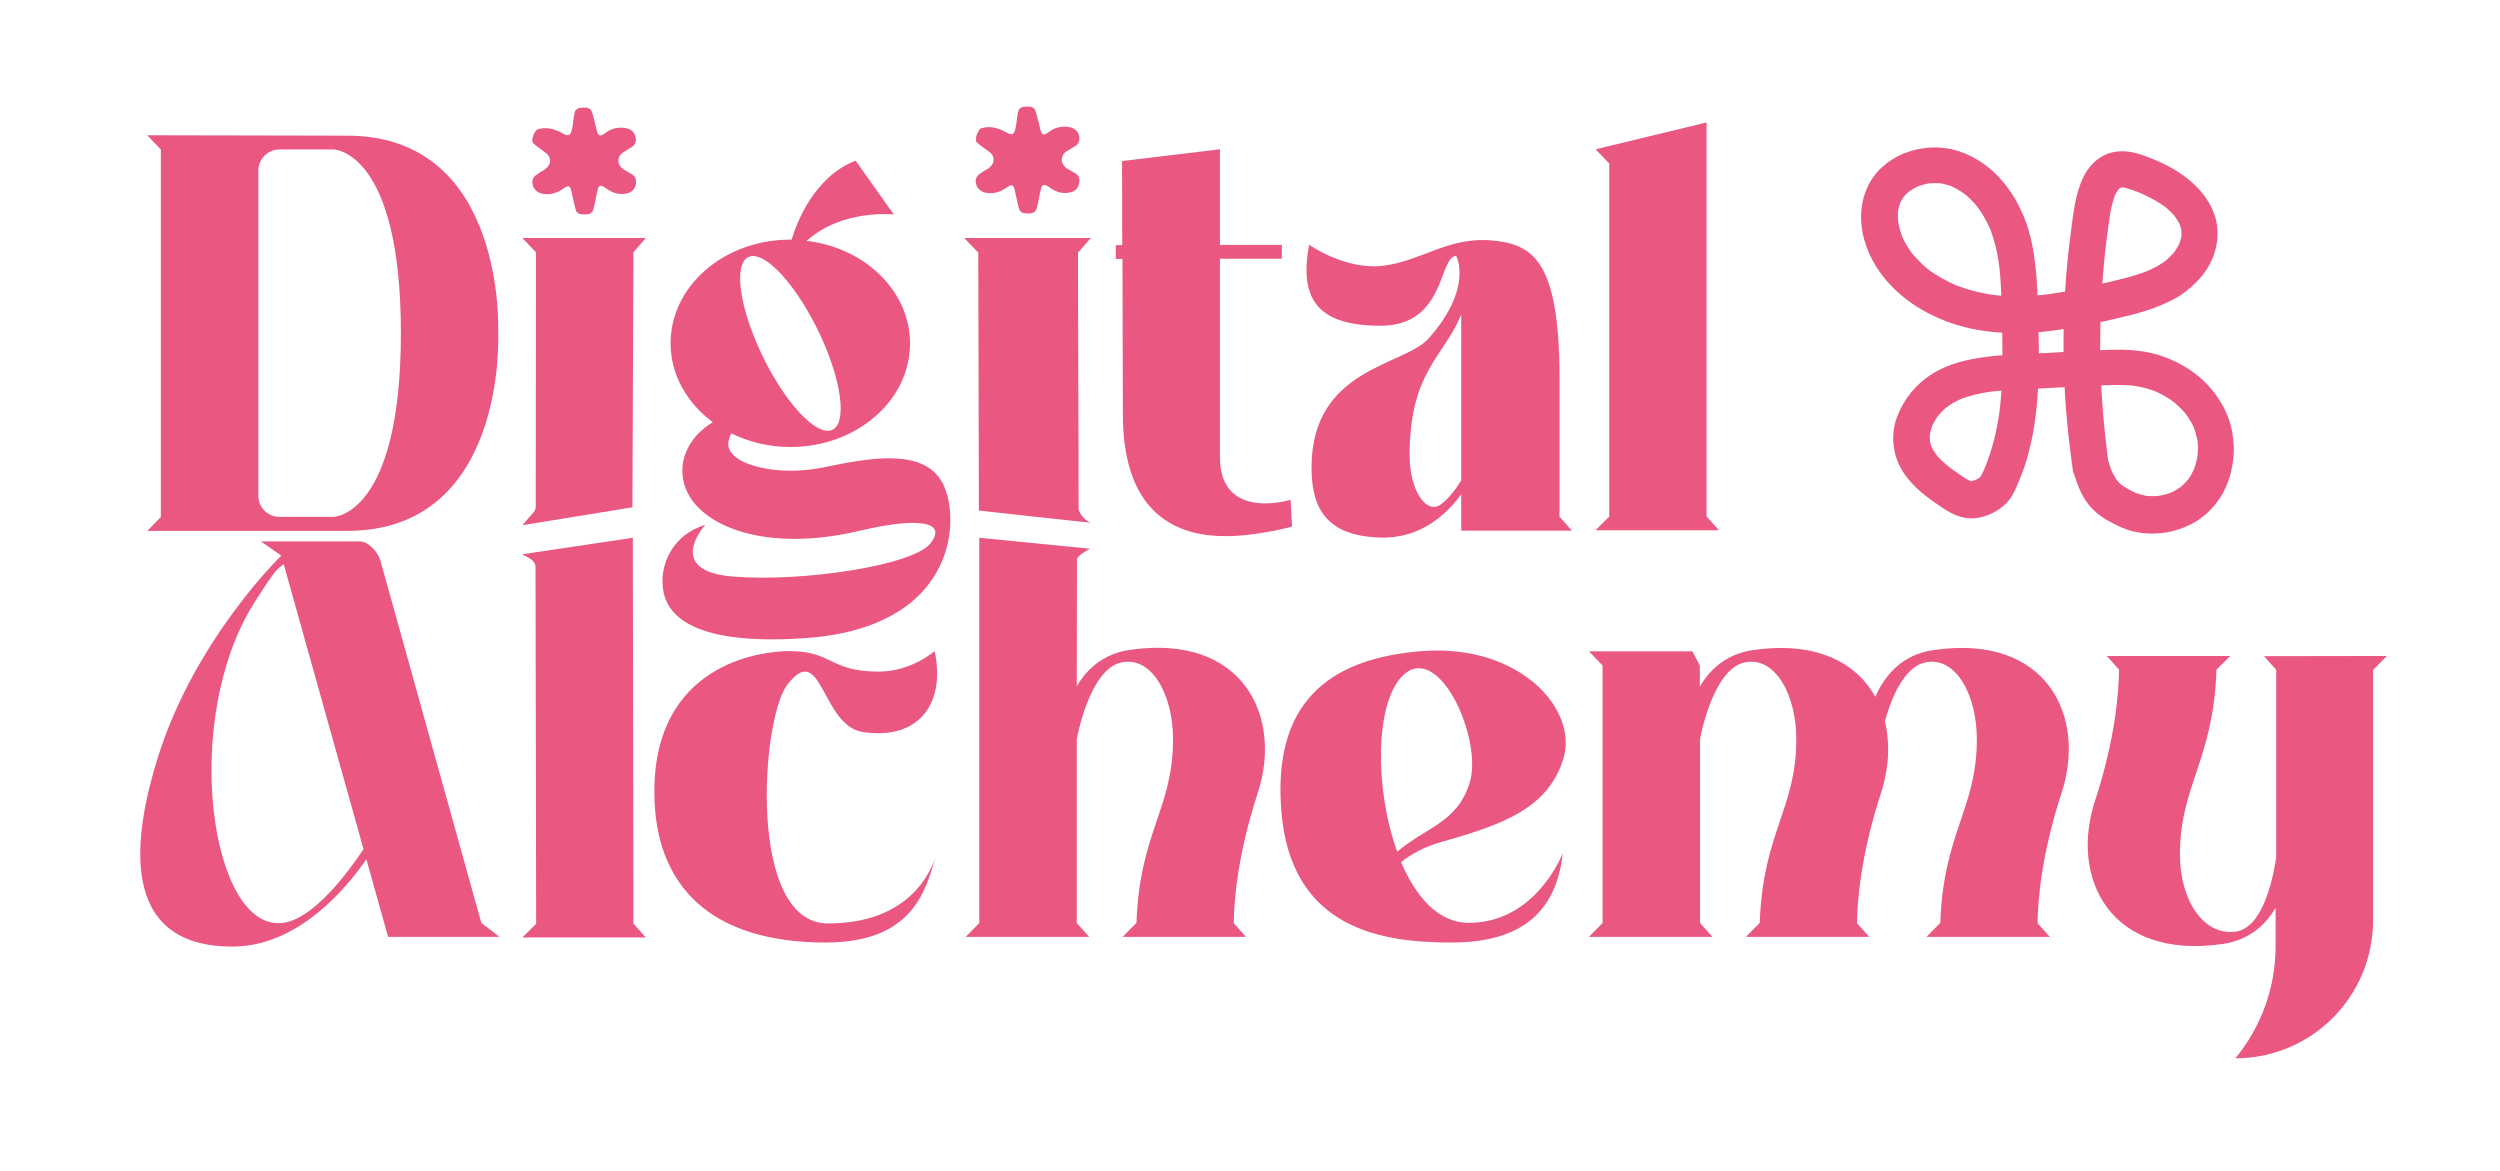
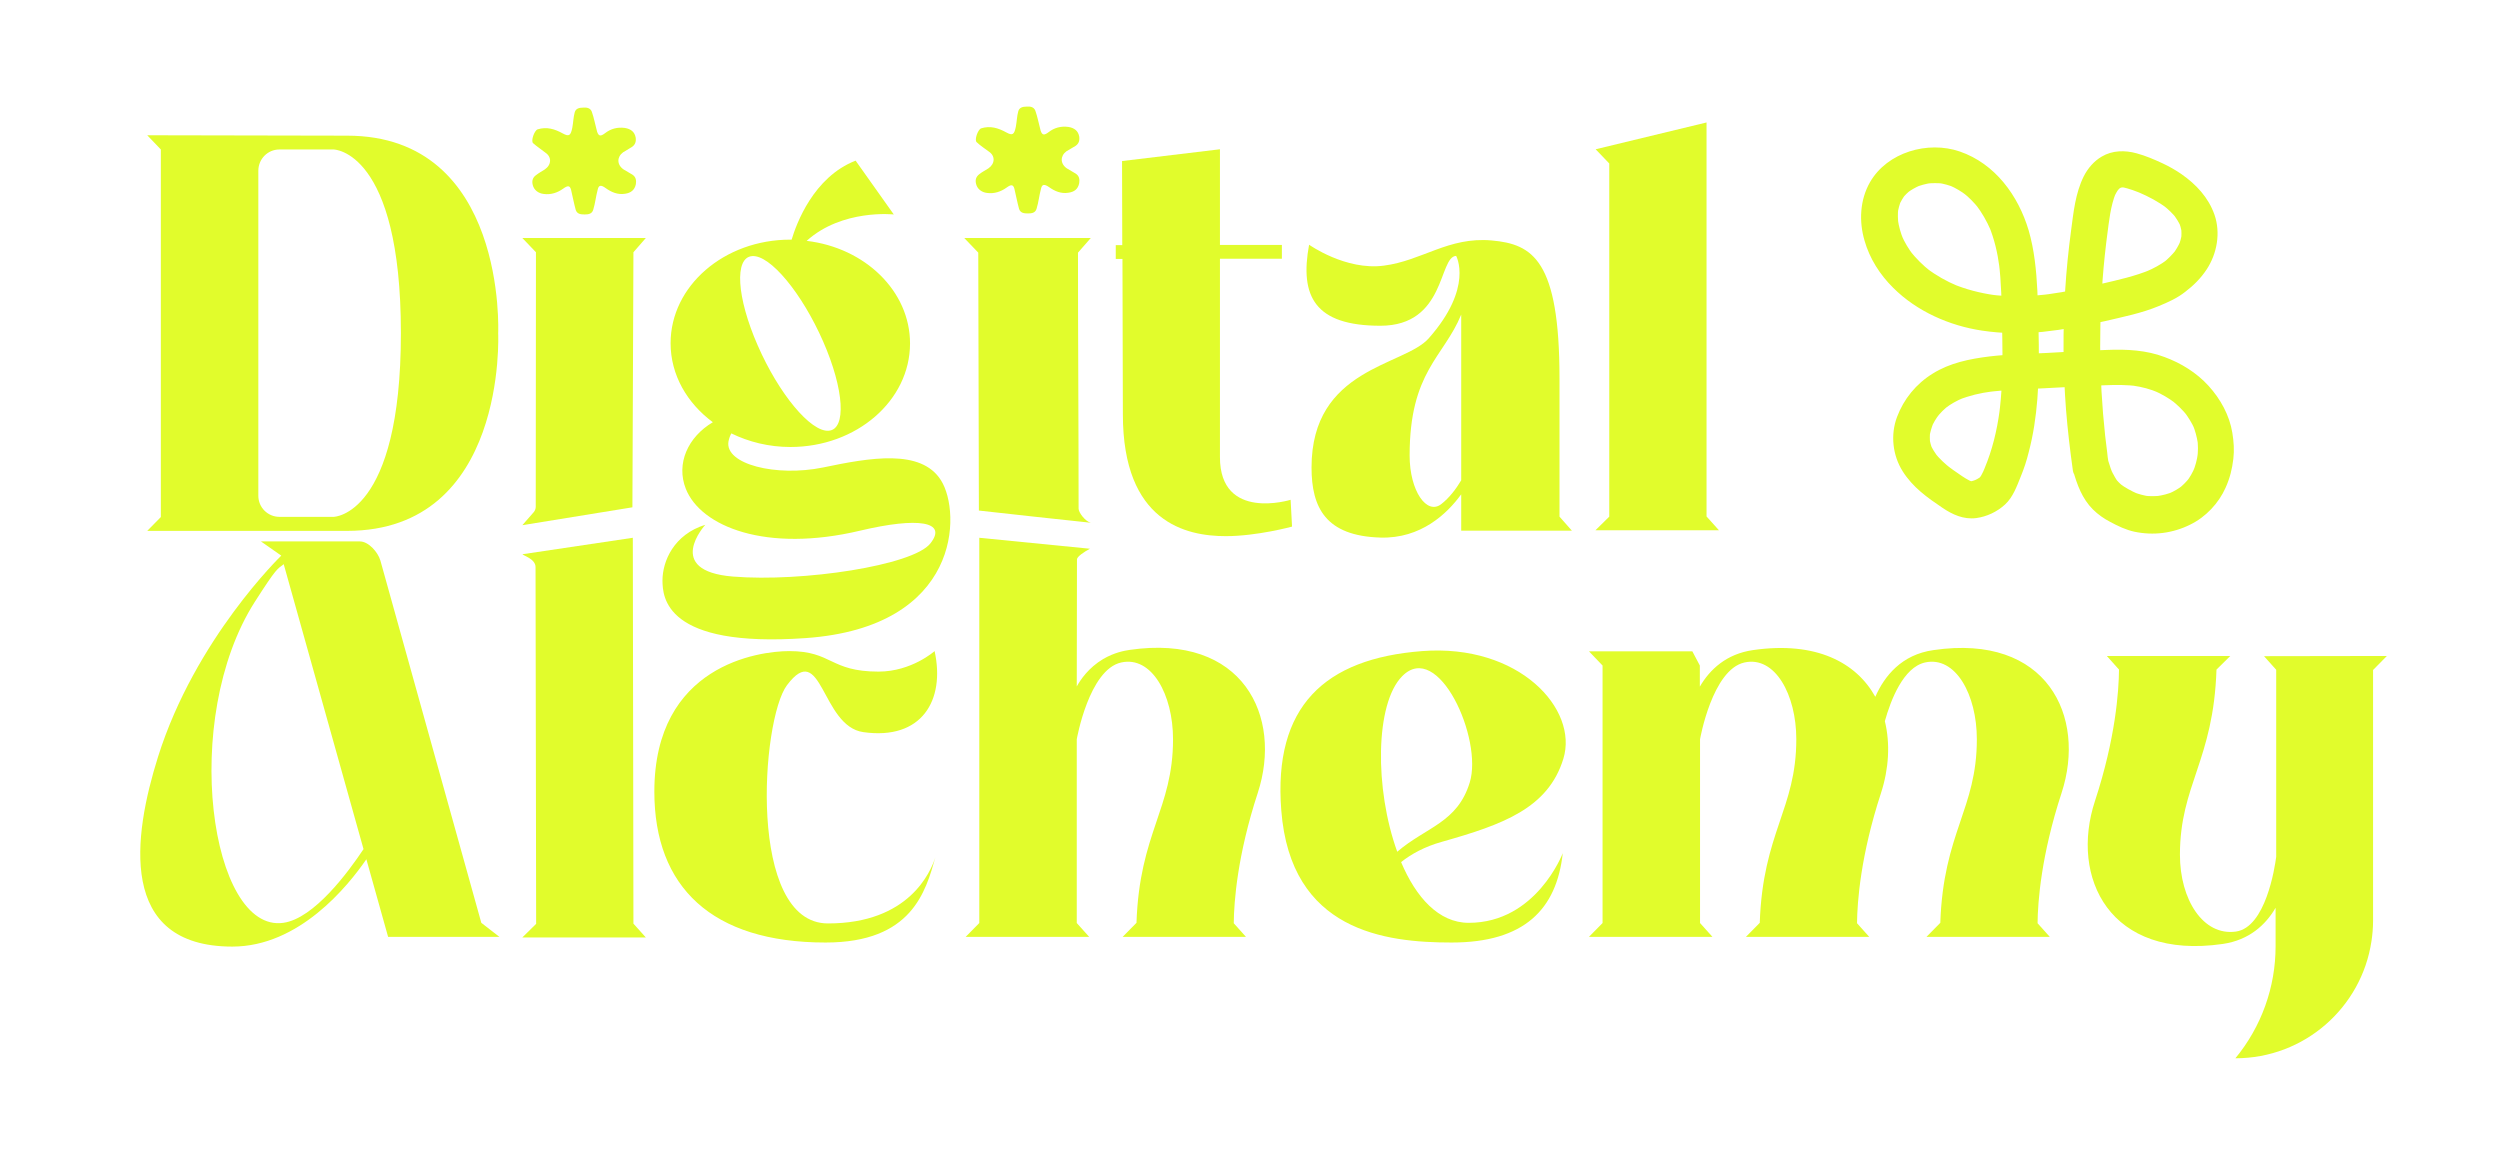
- <svg xmlns="http://www.w3.org/2000/svg" version="1.1" id="Layer_2_00000131328650412467594210000014162208483192650389_" x="0px" y="0px" viewBox="0 0 1231 576.5" style="enable-background:new 0 0 1231 576.5;" xml:space="preserve">
+ <svg xmlns="http://www.w3.org/2000/svg" version="1.1" id="Layer_1" x="0px" y="0px" viewBox="0 0 1231 576.5" style="enable-background:new 0 0 1231 576.5;" xml:space="preserve">
  <style type="text/css">
- 	.st0{fill:#EA5781;}
+ 	.st0{fill:#E1FC2C;}
</style>
-   <path class="st0" d="M79.2,73.6l-6.7-7l98.4,0.2c78.9,0,74.4,97.3,74.4,97.3s4.6,97.3-74.4,97.3l-98.4,0l6.7-6.8 M197.4,164  c0-90-33.1-90.4-33.1-90.4h-26.7c-5.8,0-10.4,4.7-10.4,10.5v160c0,5.8,4.7,10.4,10.4,10.4h26.7C164.3,254.5,197.4,254,197.4,164z" />
+   <path class="st0" d="M1038.1,226.9c-0.2-1.3-0.4-2.6-0.5-3.9l0.3,2.4c-3.9-28.9-4.8-58.3-2.6-87.4c0.6-8.2,1.5-16.5,2.6-24.7  l-0.3,2.4c0.9-6.9,1.6-14.1,4.2-20.6l-0.9,2.2c0.7-1.7,1.6-3.3,2.7-4.7l-1.4,1.8c0.7-0.9,1.5-1.7,2.3-2.4l-1.8,1.4  c0.8-0.6,1.7-1.1,2.6-1.5l-2.1,0.9c0.8-0.3,1.7-0.6,2.5-0.7l-2.4,0.3c1.2-0.2,2.4-0.1,3.6,0l-2.4-0.3c3.7,0.6,7.3,2.1,10.8,3.5  l-2.2-0.9c4.9,2.1,9.7,4.6,14,7.9l-1.8-1.4c2.4,1.9,4.6,4,6.5,6.4l-1.4-1.8c1.2,1.7,2.3,3.4,3.2,5.3l-0.9-2.2  c0.8,1.8,1.3,3.7,1.6,5.7l-0.3-2.4c0.2,1.8,0.2,3.7,0,5.5l0.3-2.4c-0.3,2-0.8,3.9-1.6,5.8l0.9-2.2c-1,2.2-2.2,4.3-3.7,6.2l1.4-1.8  c-1.8,2.2-3.8,4.2-6,6l1.8-1.4c-3.2,2.4-6.7,4.3-10.3,5.8l2.2-0.9c-7.7,3.2-15.9,5-24,6.9c-8.8,2.1-17.6,4-26.6,5.2l2.4-0.3  c-10.3,1.4-20.9,1.8-31.2,0.4l2.4,0.3c-7-1-14-2.8-20.5-5.5l2.2,0.9c-5.3-2.2-10.4-5.1-15-8.6l1.8,1.4c-3.6-2.8-6.9-6.1-9.8-9.7  l1.4,1.8c-2.3-3-4.3-6.3-5.8-9.8l0.9,2.1c-1.3-3.1-2.2-6.3-2.7-9.7l0.3,2.4c-0.3-2.6-0.4-5.2-0.1-7.9l-0.3,2.4  c0.3-2.2,0.9-4.3,1.7-6.4l-0.9,2.2c0.8-1.8,1.8-3.5,3-5.1l-1.4,1.8c1.2-1.5,2.6-2.9,4.2-4.1l-1.8,1.4c1.8-1.4,3.8-2.5,6-3.5  l-2.2,0.9c2.6-1.1,5.3-1.8,8-2.2l-2.4,0.3c2.8-0.3,5.6-0.3,8.4,0l-2.4-0.3c2.6,0.4,5.1,1.1,7.6,2.1l-2.2-0.9c3,1.3,5.7,2.9,8.3,4.9  l-1.8-1.4c3,2.3,5.6,5,7.9,7.9l-1.4-1.8c2.9,3.8,5.3,8,7.2,12.4l-0.9-2.2c2.7,6.5,4.3,13.4,5.2,20.3l-0.3-2.4  c1.3,10.1,1.4,20.4,1.6,30.6c0.2,9.6,0.4,19.3-0.1,28.9c-0.2,5.4-0.7,10.8-1.4,16.2l0.3-2.4c-1.3,9.7-3.6,19.3-7.4,28.3l0.9-2.1  c-1,2.4-2,5.1-3.6,7.2l1.4-1.8c-0.7,0.9-1.4,1.6-2.3,2.2l1.8-1.4c-1.2,0.9-2.5,1.6-3.9,2.2l2.2-0.9c-1.4,0.5-2.8,1-4.2,1.2l2.4-0.3  c-0.8,0.1-1.7,0.1-2.5,0l2.4,0.3c-1-0.2-1.9-0.4-2.8-0.8l2.2,0.9c-2.3-1-4.5-2.4-6.6-3.9c-1.9-1.3-3.8-2.6-5.6-4l1.8,1.4  c-3-2.3-5.8-4.9-8.2-7.9l1.4,1.8c-1.3-1.8-2.5-3.7-3.4-5.7l0.9,2.1c-0.7-1.7-1.2-3.5-1.4-5.3l0.3,2.4c-0.2-1.9-0.2-3.8,0-5.6  l-0.3,2.4c0.3-2.2,1-4.4,1.8-6.5l-0.9,2.1c1-2.4,2.3-4.6,3.9-6.6l-1.4,1.8c1.8-2.4,3.9-4.5,6.3-6.3l-1.8,1.4c2.6-2,5.5-3.6,8.6-4.9  l-2.2,0.9c5.2-2.1,10.7-3.4,16.2-4.1l-2.4,0.3c9.3-1.2,18.7-1.4,28-1.9c10-0.5,20-1.1,30-1.5c5.5-0.2,11.1-0.3,16.6,0.5l-2.4-0.3  c4.3,0.6,8.4,1.7,12.4,3.4l-2.1-0.9c3.7,1.6,7.1,3.6,10.3,6l-1.8-1.4c2.9,2.3,5.6,4.9,7.9,7.8l-1.4-1.8c1.9,2.6,3.6,5.3,4.9,8.2  l-0.9-2.1c1.2,2.9,2,5.9,2.5,9l-0.3-2.4c0.5,3.4,0.5,6.7,0,10.1l0.3-2.4c-0.4,3.1-1.2,6.1-2.4,8.9l0.9-2.1c-1.1,2.5-2.4,4.9-4.1,7  l1.4-1.8c-1.5,1.9-3.2,3.6-5.1,5.1l1.8-1.4c-2.1,1.6-4.3,2.9-6.7,3.9l2.2-0.9c-2.6,1.1-5.3,1.8-8.2,2.2l2.4-0.3  c-2.8,0.4-5.6,0.4-8.5,0.1l2.4,0.3c-2.7-0.4-5.3-1.1-7.8-2.1l2.2,0.9c-3.2-1.4-6.4-3.1-9.1-5.2l1.8,1.4c-1.4-1.1-2.7-2.4-3.8-3.8  l1.4,1.8c-1.3-1.7-2.3-3.6-3.2-5.6l0.9,2.1C1039.6,231.9,1038.9,229.4,1038.1,226.9c-1.2-4.6-6.4-7.8-11-6.3s-7.6,6.2-6.3,11.1  c1.9,6.9,4.5,13.9,9.7,19.1c2.5,2.5,5.5,4.6,8.6,6.2c3.7,2,7.7,3.9,11.8,4.8c9.4,2,19,0.8,27.6-3.5c7.6-3.7,14-10.5,17.4-18.2  c2.1-4.7,3.2-9.1,3.8-14.2c0.5-4.3,0.2-8.5-0.5-12.8c-1.4-8.6-5.8-16.6-11.7-23.1c-5.8-6.4-13.5-11.2-21.7-14.2  c-8.9-3.4-18.7-3.9-28.2-3.5c-10,0.3-20,1-29.9,1.5c-9.3,0.5-18.7,0.6-28,1.7c-9.8,1.2-19.7,3.2-28.1,8.5  c-8.1,5-14.2,12.5-17.5,21.3s-2.2,18.9,2.8,26.8S949,245,956.4,250c5,3.4,10.5,5.9,16.7,5.1c5.2-0.7,10.3-3.1,14.2-6.7  s5.8-9,7.7-13.7c1.6-3.9,2.9-7.8,3.9-11.9c4.6-17.3,5.2-35.4,5-53.2c-0.1-8.8-0.3-17.6-0.7-26.4c-0.5-10-1.5-20.2-4.3-29.8  c-5.1-17.1-16.5-32.8-33.9-38.8c-15.7-5.4-35.7,0.3-44.2,15.1c-5,8.7-5.5,19.3-2.7,28.8c2.5,8.8,7.6,16.8,14.1,23.2  c11.6,11.6,27.7,18.7,43.8,21.1c10,1.5,19.9,1.6,29.9,0.6c10.3-1.1,20.6-3,30.7-5.3c8.9-2.1,18-3.9,26.4-7.4c4.6-1.9,9.1-3.9,13-7  c4.2-3.2,7.7-6.7,10.6-11.1c5.1-7.8,6.9-18,3.8-26.9c-3-8.5-9-14.9-16.3-20c-2.9-2-6.1-3.8-9.3-5.3c-4.1-1.9-8.3-3.7-12.7-4.9  c-5.8-1.6-12-1.5-17.2,1.6c-3.8,2.2-6.9,5.8-8.9,9.8c-4.1,8.3-5,17.6-6.2,26.6c-1.3,9.7-2.3,19.5-2.9,29.3  c-1.2,19.6-1.1,39.3,0.4,58.8c0.8,10.1,2,20.2,3.4,30.2c0.3,2.1,2.4,4.4,4.1,5.4c1.9,1.1,4.8,1.6,6.9,0.9s4.3-2.1,5.4-4.1l0.9-2.1  C1038.6,230,1038.6,228.4,1038.1,226.9L1038.1,226.9L1038.1,226.9z" />
+   <path class="st0" d="M79.2,73.6l-6.7-7l98.4,0.2c78.9,0,74.4,97.3,74.4,97.3s4.6,97.3-74.4,97.3H72.5l6.7-6.8 M197.4,164  c0-90-33.1-90.4-33.1-90.4h-26.7c-5.8,0-10.4,4.7-10.4,10.5v160c0,5.8,4.7,10.4,10.4,10.4h26.7C164.3,254.5,197.4,254,197.4,164z" />
  <path class="st0" d="M311.4,249.8l-54.2,8.8l5.6-6.4c0.6-0.7,1-1.7,1-2.7v-0.6l0.1-124.7l-6.7-7H318l-6.1,7" />
-   <path class="st0" d="M396.7,314.2c-69.4,4.9-70.4-20.3-70.5-28.3c0-9.6,5.6-22.7,21.1-27.5c0,0-20.7,22.7,13.6,25.5  c34.3,2.8,88.7-5.5,97.2-16.3c8.6-10.8-5.9-13.1-34.6-6.3c-46.3,11-78.4-2-85.8-20.6c-4.9-12.4,1-25.5,13.3-32.8  c-12.7-9.4-20.8-23.3-20.8-38.9c0-28.2,26.4-51,58.9-51c0.2,0,0.5,0,0.7,0c2.3-7.7,10.7-30.8,31.5-38.9l18.8,26.5  c0,0-25.4-2.8-42.9,13c28.7,3.4,50.9,24.7,50.9,50.5c0,28.2-26.4,51-58.9,51c-10.6,0-20.5-2.5-29.1-6.7c-0.6,1.1-1.1,2.4-1.4,4  c-1.9,11.2,23.5,17.5,46.5,12.8c23-4.8,48.4-9.4,58.2,6.4C473.3,252.3,473.4,308.8,396.7,314.2L396.7,314.2z M373.1,170.1  c10.4,23.8,26,42.6,34.9,42s7.7-20.3-2.7-44s-26-42.6-34.9-42C361.5,126.7,362.7,146.4,373.1,170.1L373.1,170.1z" />
+   <path class="st0" d="M396.7,314.2c-69.4,4.9-70.4-20.3-70.5-28.3c0-9.6,5.6-22.7,21.1-27.5c0,0-20.7,22.7,13.6,25.5  s88.7-5.5,97.2-16.3c8.6-10.8-5.9-13.1-34.6-6.3c-46.3,11-78.4-2-85.8-20.6c-4.9-12.4,1-25.5,13.3-32.8  c-12.7-9.4-20.8-23.3-20.8-38.9c0-28.2,26.4-51,58.9-51c0.2,0,0.5,0,0.7,0c2.3-7.7,10.7-30.8,31.5-38.9l18.8,26.5  c0,0-25.4-2.8-42.9,13c28.7,3.4,50.9,24.7,50.9,50.5c0,28.2-26.4,51-58.9,51c-10.6,0-20.5-2.5-29.1-6.7c-0.6,1.1-1.1,2.4-1.4,4  c-1.9,11.2,23.5,17.5,46.5,12.8c23-4.8,48.4-9.4,58.2,6.4C473.3,252.3,473.4,308.8,396.7,314.2L396.7,314.2z M373.1,170.1  c10.4,23.8,26,42.6,34.9,42s7.7-20.3-2.7-44s-26-42.6-34.9-42C361.5,126.7,362.7,146.4,373.1,170.1L373.1,170.1z" />
  <path class="st0" d="M482,251.4l-0.3-127l-6.9-7.2h62.3l-6.3,7.2c0,42.3,0.3,83.8,0.3,126.1c0,1.8,3.2,6.2,6,6.9  C520.8,255.7,498.2,253.2,482,251.4L482,251.4z" />
  <path class="st0" d="M636.2,259.3c0,0-17.2,4.7-32.6,4.7c-19.6,0-50.7-6.8-50.7-60l-0.2-76.5h-3.3v-6.8h3.2l-0.1-41.4l48.2-5.8v47.1  h30.5v6.8h-30.5v97.7c0,31.8,34.8,21,34.8,21L636.2,259.3L636.2,259.3z" />
-   <path class="st0" d="M774,261.3h-54.5v-17.9c-6.9,9.5-19.8,21.9-39.8,21.3c-26.9-0.8-33.9-14.7-33.9-34.5  c0-49.2,45.6-49.9,57.7-63.6c22.2-25.1,13.5-40.6,13.5-40.6c-8.7,0.4-5,34.4-37.3,34.4s-39.8-14.5-35.1-39.9c0,0,18,12.8,36.8,10.3  c18.8-2.4,31.8-14.3,53.1-12.4c20.2,1.8,33.4,9.6,33.4,68v68L774,261.3L774,261.3L774,261.3z M719.5,236.5v-81.6  c-8.6,21-25.4,28-25.4,69.4c0,17.5,8.5,29.5,15.6,23.9C713.7,245.1,717,240.7,719.5,236.5z" />
+   <path class="st0" d="M774,261.3h-54.5v-17.9c-6.9,9.5-19.8,21.9-39.8,21.3c-26.9-0.8-33.9-14.7-33.9-34.5  c0-49.2,45.6-49.9,57.7-63.6C725.7,141.5,717,126,717,126c-8.7,0.4-5,34.4-37.3,34.4s-39.8-14.5-35.1-39.9c0,0,18,12.8,36.8,10.3  c18.8-2.4,31.8-14.3,53.1-12.4c20.2,1.8,33.4,9.6,33.4,68v68L774,261.3L774,261.3L774,261.3z M719.5,236.5v-81.6  c-8.6,21-25.4,28-25.4,69.4c0,17.5,8.5,29.5,15.6,23.9C713.7,245.1,717,240.7,719.5,236.5z" />
  <path class="st0" d="M792.4,254.4V80.5l-6.7-7l54.6-13.2v194l6.1,6.8h-60.8L792.4,254.4z" />
-   <path class="st0" d="M245.9,461.3h-54.8l-10.7-38.2c-9.2,13.4-33.2,43-66,43c-56.7,0-48.8-54.6-36.6-93.4  c18.3-58.2,60.7-99.1,60.7-99.1l-10-7h48.7c4.3,0,8.9,5.3,10.1,9.4l49.7,178.4L245.9,461.3L245.9,461.3z M179,418.1l-39.3-140.3  c-3.3,2.6-3.3,1.5-14.2,18.5c-37,57.9-21.8,163.2,14,158.1C154.7,452.3,171.7,429.1,179,418.1L179,418.1z" />
+   <path class="st0" d="M482.3,85.7c1.4-1.1,3-1.9,4.4-2.8c3.3-2.3,3.4-6.1,0.3-8.2c-2-1.5-4.2-2.9-6.1-4.7c-1.2-1.1,0.6-6.2,2.2-6.8  c4.5-1.4,8.4-0.2,12.4,2c3.1,1.7,3.9,1.1,4.7-2.8c0.5-2.6,0.5-5.1,1.2-7.6c0.5-1.9,2.3-2.3,4-2.3c2-0.2,3.7,0.2,4.4,2  c1.1,3.1,1.7,6.5,2.6,9.8c0.8,2.5,1.9,2.3,3.9,0.8c2.8-2.2,6.1-3.1,9.8-2.6c3,0.5,4.8,2,5.3,4.7c0.3,2-0.2,3.6-1.9,4.7  c-1.4,0.9-3,1.7-4.4,2.6c-3.1,2.3-3.1,6.1,0.2,8.4c1.4,0.9,3,1.7,4.4,2.6c1.7,1.1,2,2.8,1.7,4.7c-0.6,3-2.5,4.3-5.3,4.7  c-3.7,0.6-6.8-0.8-9.6-2.8c-2.2-1.5-3.4-1.5-3.9,0.8c-0.9,3.3-1.2,6.7-2.2,9.9c-0.6,2-2.3,2.3-4.2,2.3c-2,0-3.7-0.2-4.4-2.2  c-0.9-3.3-1.5-6.5-2.3-9.9c-0.6-2.3-1.7-2.2-3.9-0.6c-2.8,2-6.1,3.1-9.6,2.6c-2.6-0.3-4.8-1.9-5.4-4.5  C480.1,88.4,480.7,86.9,482.3,85.7L482.3,85.7z" />
+   <path class="st0" d="M264,86.2c1.4-1.1,2.9-1.9,4.3-2.8c3.3-2.3,3.4-6.1,0.3-8.2c-2-1.6-4.2-3-6.1-4.7c-1.2-1.1,0.6-6.2,2.2-6.8  c4.5-1.4,8.4-0.2,12.4,2c3.1,1.7,3.9,1.1,4.7-2.8c0.5-2.6,0.5-5.1,1.2-7.6c0.5-1.9,2.3-2.3,4-2.3c2-0.2,3.7,0.2,4.4,2  c1.1,3.1,1.7,6.5,2.6,9.8c0.8,2.5,1.9,2.3,3.9,0.8c2.8-2.2,6.1-3.1,9.8-2.6c3,0.5,4.8,2,5.3,4.7c0.3,2-0.2,3.6-1.9,4.7  c-1.4,0.9-2.9,1.7-4.3,2.6c-3.1,2.3-3.1,6.1,0.2,8.4c1.4,0.9,3,1.7,4.4,2.6c1.7,1.1,2,2.8,1.7,4.7c-0.6,2.9-2.5,4.3-5.3,4.7  c-3.7,0.6-6.8-0.8-9.6-2.8c-2.2-1.6-3.4-1.6-3.9,0.8c-0.9,3.3-1.2,6.7-2.2,9.9c-0.6,2-2.3,2.3-4.2,2.3c-2,0-3.7-0.2-4.4-2.2  c-0.9-3.3-1.5-6.5-2.3-9.9c-0.6-2.3-1.7-2.2-3.9-0.6c-2.8,2-6.1,3.1-9.6,2.6c-2.6-0.3-4.8-1.9-5.4-4.5  C261.8,88.9,262.4,87.3,264,86.2L264,86.2z" />
+   <path class="st0" d="M245.9,461.3h-54.8l-10.7-38.2c-9.2,13.4-33.2,43-66,43c-56.7,0-48.8-54.6-36.6-93.4  c18.3-58.2,60.7-99.1,60.7-99.1l-10-7h48.7c4.3,0,8.9,5.3,10.1,9.4L237,454.4L245.9,461.3L245.9,461.3z M179,418.1l-39.3-140.3  c-3.3,2.6-3.3,1.5-14.2,18.5c-37,57.9-21.8,163.2,14,158.1C154.7,452.3,171.7,429.1,179,418.1L179,418.1z" />
  <path class="st0" d="M264,454.9c0-9.9-0.2-142.6-0.3-175.7c0-4.1-6.4-5.7-6.4-6.3l54.3-8.1l0.3,190l6.1,6.8h-60.8L264,454.9z" />
  <path class="st0" d="M460.6,422.1c-4.8,16.8-11.5,42-54.1,42c-56.1,0-84.3-27.4-84.3-74.3c0-62.3,51.5-69.2,66.4-69.2  c21.3,0,19.9,10.1,44,10.1c16.3,0,27.6-10.1,27.6-10.1c5.3,24.2-6.3,44-35.1,39.9c-20.8-2.9-20.3-46.1-37.6-23.1  c-12.7,16.9-19.7,117.3,20.2,117.3S458.2,429.4,460.6,422.1L460.6,422.1z M461.2,420.1c0,0-0.2,0.7-0.6,2  C460.8,421.4,461,420.7,461.2,420.1z" />
  <path class="st0" d="M530.2,338c1.9-3.4,5.8-9.2,13-13.5c5.5-3.2,10.4-4.1,13.1-4.5c55.7-8.1,75.4,32.7,63,70.5  c-10,30.6-11.7,53.4-11.8,64.1l6,6.7h-60.7l6.7-6.8h0.1c1.5-44.6,18-56.1,18-90.5c0-22-10.5-41.1-25.5-37.8  c-15.9,3.5-21.9,37.8-21.9,37.8v90.5l6.1,6.8h-60.8l6.7-6.8V264.8c16,1.6,38.4,3.8,54.5,5.4c-2.7,1.4-6.4,3.9-6.4,5.2  C530.3,296.9,530.2,316.5,530.2,338L530.2,338z" />
  <path class="st0" d="M710,414.5c-8.6,2.4-15.2,6.1-20.1,10c7.3,17.3,18.5,29.9,33.3,29.9c33.3,0,46.3-34.3,46.3-34.3  c-3,27.7-19,44-54.7,44c-32.8,0-79.3-5.6-83.9-65.1c-4-51.2,21.4-74.7,69.3-78.4c47.9-3.7,77.1,28.6,69.6,53S740.1,406,710,414.5  L710,414.5z M723.7,385.3c6.6-21.4-15.5-70.5-33.3-52.3c-13.3,13.5-13.6,55.5-2.4,86.4C702.2,407.2,717.6,405.2,723.7,385.3z" />
  <path class="st0" d="M1015.1,390.5c-10,30.6-11.7,53.4-11.8,64.1l6,6.7h-60.7l6.7-6.8h0.1c1.5-44.6,18-56.1,18-90.5  c0-22-10.5-41.1-25.5-37.8c-10.7,2.4-16.9,18.5-19.8,28.9c2.7,11,2,23.4-1.9,35.4c-10,30.6-11.7,53.4-11.8,64.1l6,6.7h-60.7l6.7-6.8  h0.1c1.5-44.6,18-56.1,18-90.5c0-22-10.5-41.1-25.5-37.8c-15.9,3.5-21.9,37.8-21.9,37.8v90.5l6.1,6.8h-60.8l6.7-6.8V327.7l-6.7-7  h50.9l3.7,7v10.4c4.9-8.4,13-16.1,26.2-18c31.1-4.5,50.9,6.2,60.2,23c4.5-10.2,12.9-20.8,28.7-23  C1007.9,311.9,1027.5,352.7,1015.1,390.5L1015.1,390.5z" />
-   <path class="st0" d="M482.3,85.7c1.4-1.1,3-1.9,4.4-2.8c3.3-2.3,3.4-6.1,0.3-8.2c-2-1.5-4.2-2.9-6.1-4.7c-1.2-1.1,0.6-6.2,2.2-6.8  c4.5-1.4,8.4-0.2,12.4,2c3.1,1.7,3.9,1.1,4.7-2.8c0.5-2.6,0.5-5.1,1.2-7.6c0.5-1.9,2.3-2.3,4-2.3c2-0.2,3.7,0.2,4.4,2  c1.1,3.1,1.7,6.5,2.6,9.8c0.8,2.5,1.9,2.3,3.9,0.8c2.8-2.2,6.1-3.1,9.8-2.6c3,0.5,4.8,2,5.3,4.7c0.3,2-0.2,3.6-1.9,4.7  c-1.4,0.9-3,1.7-4.4,2.6c-3.1,2.3-3.1,6.1,0.2,8.4c1.4,0.9,3,1.7,4.4,2.6c1.7,1.1,2,2.8,1.7,4.7c-0.6,3-2.5,4.3-5.3,4.7  c-3.7,0.6-6.8-0.8-9.6-2.8c-2.2-1.5-3.4-1.5-3.9,0.8c-0.9,3.3-1.2,6.7-2.2,9.9c-0.6,2-2.3,2.3-4.2,2.3c-2,0-3.7-0.2-4.4-2.2  c-0.9-3.3-1.5-6.5-2.3-9.9c-0.6-2.3-1.7-2.2-3.9-0.6c-2.8,2-6.1,3.1-9.6,2.6c-2.6-0.3-4.8-1.9-5.4-4.5  C480.1,88.4,480.7,86.9,482.3,85.7L482.3,85.7z" />
-   <path class="st0" d="M264,86.2c1.4-1.1,2.9-1.9,4.3-2.8c3.3-2.3,3.4-6.1,0.3-8.2c-2-1.6-4.2-3-6.1-4.7c-1.2-1.1,0.6-6.2,2.2-6.8  c4.5-1.4,8.4-0.2,12.4,2c3.1,1.7,3.9,1.1,4.7-2.8c0.5-2.6,0.5-5.1,1.2-7.6c0.5-1.9,2.3-2.3,4-2.3c2-0.2,3.7,0.2,4.4,2  c1.1,3.1,1.7,6.5,2.6,9.8c0.8,2.5,1.9,2.3,3.9,0.8c2.8-2.2,6.1-3.1,9.8-2.6c3,0.5,4.8,2,5.3,4.7c0.3,2-0.2,3.6-1.9,4.7  c-1.4,0.9-2.9,1.7-4.3,2.6c-3.1,2.3-3.1,6.1,0.2,8.4c1.4,0.9,3,1.7,4.4,2.6c1.7,1.1,2,2.8,1.7,4.7c-0.6,2.9-2.5,4.3-5.3,4.7  c-3.7,0.6-6.8-0.8-9.6-2.8c-2.2-1.6-3.4-1.6-3.9,0.8c-0.9,3.3-1.2,6.7-2.2,9.9c-0.6,2-2.3,2.3-4.2,2.3c-2,0-3.7-0.2-4.4-2.2  c-0.9-3.3-1.5-6.5-2.3-9.9c-0.6-2.3-1.7-2.2-3.9-0.6c-2.8,2-6.1,3.1-9.6,2.6c-2.6-0.3-4.8-1.9-5.4-4.5  C261.8,88.9,262.4,87.3,264,86.2L264,86.2z" />
-   <path class="st0" d="M1038.1,226.9c-0.2-1.3-0.4-2.6-0.5-3.9l0.3,2.4c-3.9-28.9-4.8-58.3-2.6-87.4c0.6-8.2,1.5-16.5,2.6-24.7  l-0.3,2.4c0.9-6.9,1.6-14.1,4.2-20.6l-0.9,2.2c0.7-1.7,1.6-3.3,2.7-4.7l-1.4,1.8c0.7-0.9,1.5-1.7,2.3-2.4l-1.8,1.4  c0.8-0.6,1.7-1.1,2.6-1.5l-2.1,0.9c0.8-0.3,1.7-0.6,2.5-0.7l-2.4,0.3c1.2-0.2,2.4-0.1,3.6,0l-2.4-0.3c3.7,0.6,7.3,2.1,10.8,3.5  l-2.2-0.9c4.9,2.1,9.7,4.6,14,7.9l-1.8-1.4c2.4,1.9,4.6,4,6.5,6.4l-1.4-1.8c1.2,1.7,2.3,3.4,3.2,5.3l-0.9-2.2  c0.8,1.8,1.3,3.7,1.6,5.7l-0.3-2.4c0.2,1.8,0.2,3.7,0,5.5l0.3-2.4c-0.3,2-0.8,3.9-1.6,5.8l0.9-2.2c-1,2.2-2.2,4.3-3.7,6.2l1.4-1.8  c-1.8,2.2-3.8,4.2-6,6l1.8-1.4c-3.2,2.4-6.7,4.3-10.3,5.8l2.2-0.9c-7.7,3.2-15.9,5-24,6.9c-8.8,2.1-17.6,4-26.6,5.2l2.4-0.3  c-10.3,1.4-20.9,1.8-31.2,0.4l2.4,0.3c-7-1-14-2.8-20.5-5.5l2.2,0.9c-5.3-2.2-10.4-5.1-15-8.6l1.8,1.4c-3.6-2.8-6.9-6.1-9.8-9.7  l1.4,1.8c-2.3-3-4.3-6.3-5.8-9.8l0.9,2.1c-1.3-3.1-2.2-6.3-2.7-9.7l0.3,2.4c-0.3-2.6-0.4-5.2-0.1-7.9l-0.3,2.4  c0.3-2.2,0.9-4.3,1.7-6.4l-0.9,2.2c0.8-1.8,1.8-3.5,3-5.1l-1.4,1.8c1.2-1.5,2.6-2.9,4.2-4.1l-1.8,1.4c1.8-1.4,3.8-2.5,6-3.5  l-2.2,0.9c2.6-1.1,5.3-1.8,8-2.2l-2.4,0.3c2.8-0.3,5.6-0.3,8.4,0l-2.4-0.3c2.6,0.4,5.1,1.1,7.6,2.1l-2.2-0.9c3,1.3,5.7,2.9,8.3,4.9  l-1.8-1.4c3,2.3,5.6,5,7.9,7.9l-1.4-1.8c2.9,3.8,5.3,8,7.2,12.4l-0.9-2.2c2.7,6.5,4.3,13.4,5.2,20.3l-0.3-2.4  c1.3,10.1,1.4,20.4,1.6,30.6c0.2,9.6,0.4,19.3-0.1,28.9c-0.2,5.4-0.7,10.8-1.4,16.2l0.3-2.4c-1.3,9.7-3.6,19.3-7.4,28.3l0.9-2.1  c-1,2.4-2,5.1-3.6,7.2l1.4-1.8c-0.7,0.9-1.4,1.6-2.3,2.2l1.8-1.4c-1.2,0.9-2.5,1.6-3.9,2.2l2.2-0.9c-1.4,0.5-2.8,1-4.2,1.2l2.4-0.3  c-0.8,0.1-1.7,0.1-2.5,0l2.4,0.3c-1-0.2-1.9-0.4-2.8-0.8l2.2,0.9c-2.3-1-4.5-2.4-6.6-3.9c-1.9-1.3-3.8-2.6-5.6-4l1.8,1.4  c-3-2.3-5.8-4.9-8.2-7.9l1.4,1.8c-1.3-1.8-2.5-3.7-3.4-5.7l0.9,2.1c-0.7-1.7-1.2-3.5-1.4-5.3l0.3,2.4c-0.2-1.9-0.2-3.8,0-5.6  l-0.3,2.4c0.3-2.2,1-4.4,1.8-6.5l-0.9,2.1c1-2.4,2.3-4.6,3.9-6.6l-1.4,1.8c1.8-2.4,3.9-4.5,6.3-6.3l-1.8,1.4c2.6-2,5.5-3.6,8.6-4.9  l-2.2,0.9c5.2-2.1,10.7-3.4,16.2-4.1l-2.4,0.3c9.3-1.2,18.7-1.4,28-1.9c10-0.5,20-1.1,30-1.5c5.5-0.2,11.1-0.3,16.6,0.5l-2.4-0.3  c4.3,0.6,8.4,1.7,12.4,3.4l-2.1-0.9c3.7,1.6,7.1,3.6,10.3,6l-1.8-1.4c2.9,2.3,5.6,4.9,7.9,7.8l-1.4-1.8c1.9,2.6,3.6,5.3,4.9,8.2  l-0.9-2.1c1.2,2.9,2,5.9,2.5,9l-0.3-2.4c0.5,3.4,0.5,6.7,0,10.1l0.3-2.4c-0.4,3.1-1.2,6.1-2.4,8.9l0.9-2.1c-1.1,2.5-2.4,4.9-4.1,7  l1.4-1.8c-1.5,1.9-3.2,3.6-5.1,5.1l1.8-1.4c-2.1,1.6-4.3,2.9-6.7,3.9l2.2-0.9c-2.6,1.1-5.3,1.8-8.2,2.2l2.4-0.3  c-2.8,0.4-5.6,0.4-8.5,0.1l2.4,0.3c-2.7-0.4-5.3-1.1-7.8-2.1l2.2,0.9c-3.2-1.4-6.4-3.1-9.1-5.2l1.8,1.4c-1.4-1.1-2.7-2.4-3.8-3.8  l1.4,1.8c-1.3-1.7-2.3-3.6-3.2-5.6l0.9,2.1C1039.6,231.9,1038.9,229.4,1038.1,226.9c-1.2-4.6-6.4-7.8-11-6.3  c-4.6,1.5-7.6,6.2-6.3,11.1c1.9,6.9,4.5,13.9,9.7,19.1c2.5,2.5,5.5,4.6,8.6,6.2c3.7,2,7.7,3.9,11.8,4.8c9.4,2,19,0.8,27.6-3.5  c7.6-3.7,14-10.5,17.4-18.2c2.1-4.7,3.2-9.1,3.8-14.2c0.5-4.3,0.2-8.5-0.5-12.8c-1.4-8.6-5.8-16.6-11.7-23.1  c-5.8-6.4-13.5-11.2-21.7-14.2c-8.9-3.4-18.7-3.9-28.2-3.5c-10,0.3-20,1-29.9,1.5c-9.3,0.5-18.7,0.6-28,1.7  c-9.8,1.2-19.7,3.2-28.1,8.5c-8.1,5-14.2,12.5-17.5,21.3s-2.2,18.9,2.8,26.8s12.1,12.9,19.5,17.9c5,3.4,10.5,5.9,16.7,5.1  c5.2-0.7,10.3-3.1,14.2-6.7s5.8-9,7.7-13.7c1.6-3.9,2.9-7.8,3.9-11.9c4.6-17.3,5.2-35.4,5-53.2c-0.1-8.8-0.3-17.6-0.7-26.4  c-0.5-10-1.5-20.2-4.3-29.8c-5.1-17.1-16.5-32.8-33.9-38.8c-15.7-5.4-35.7,0.3-44.2,15.1c-5,8.7-5.5,19.3-2.7,28.8  c2.5,8.8,7.6,16.8,14.1,23.2c11.6,11.6,27.7,18.7,43.8,21.1c10,1.5,19.9,1.6,29.9,0.6c10.3-1.1,20.6-3,30.7-5.3  c8.9-2.1,18-3.9,26.4-7.4c4.6-1.9,9.1-3.9,13-7c4.2-3.2,7.7-6.7,10.6-11.1c5.1-7.8,6.9-18,3.8-26.9c-3-8.5-9-14.9-16.3-20  c-2.9-2-6.1-3.8-9.3-5.3c-4.1-1.9-8.3-3.7-12.7-4.9c-5.8-1.6-12-1.5-17.2,1.6c-3.8,2.2-6.9,5.8-8.9,9.8c-4.1,8.3-5,17.6-6.2,26.6  c-1.3,9.7-2.3,19.5-2.9,29.3c-1.2,19.6-1.1,39.3,0.4,58.8c0.8,10.1,2,20.2,3.4,30.2c0.3,2.1,2.4,4.4,4.1,5.4  c1.9,1.1,4.8,1.6,6.9,0.9s4.3-2.1,5.4-4.1l0.9-2.1C1038.6,230,1038.6,228.4,1038.1,226.9L1038.1,226.9L1038.1,226.9z" />
-   <path class="st0" d="M1175.3,323l-6.7,6.8l-0.1,0.1v123.5c0,3.5-0.3,6.8-0.8,10.1c-4.9,32.6-33,57.6-67,57.6  c12.8-15.5,19.8-35,19.8-55.1V447c-4.9,8.4-13,15.9-26,17.8c-55.7,8.1-75.4-32.7-62.9-70.5c10.1-30.8,11.7-53.9,11.8-64.6l-6-6.7  h60.8l-6.8,6.7c-1.5,44.9-18,56.8-18,91.2c0,22,11.4,40.1,27.6,37.8c14.6-2.1,19.1-31.4,19.8-36.8v-92.1l-6-6.7L1175.3,323  L1175.3,323z" />
+   <path class="st0" d="M1175.3,323l-6.7,6.8l-0.1,0.1v123.5c0,3.5-0.3,6.8-0.8,10.1c-4.9,32.6-33,57.6-67,57.6  c12.8-15.5,19.8-35,19.8-55.1v-19c-4.9,8.4-13,15.9-26,17.8c-55.7,8.1-75.4-32.7-62.9-70.5c10.1-30.8,11.7-53.9,11.8-64.6l-6-6.7  h60.8l-6.8,6.7c-1.5,44.9-18,56.8-18,91.2c0,22,11.4,40.1,27.6,37.8c14.6-2.1,19.1-31.4,19.8-36.8v-92.1l-6-6.7L1175.3,323  L1175.3,323z" />
+   <g id="Layer_3">
+ </g>
</svg>
